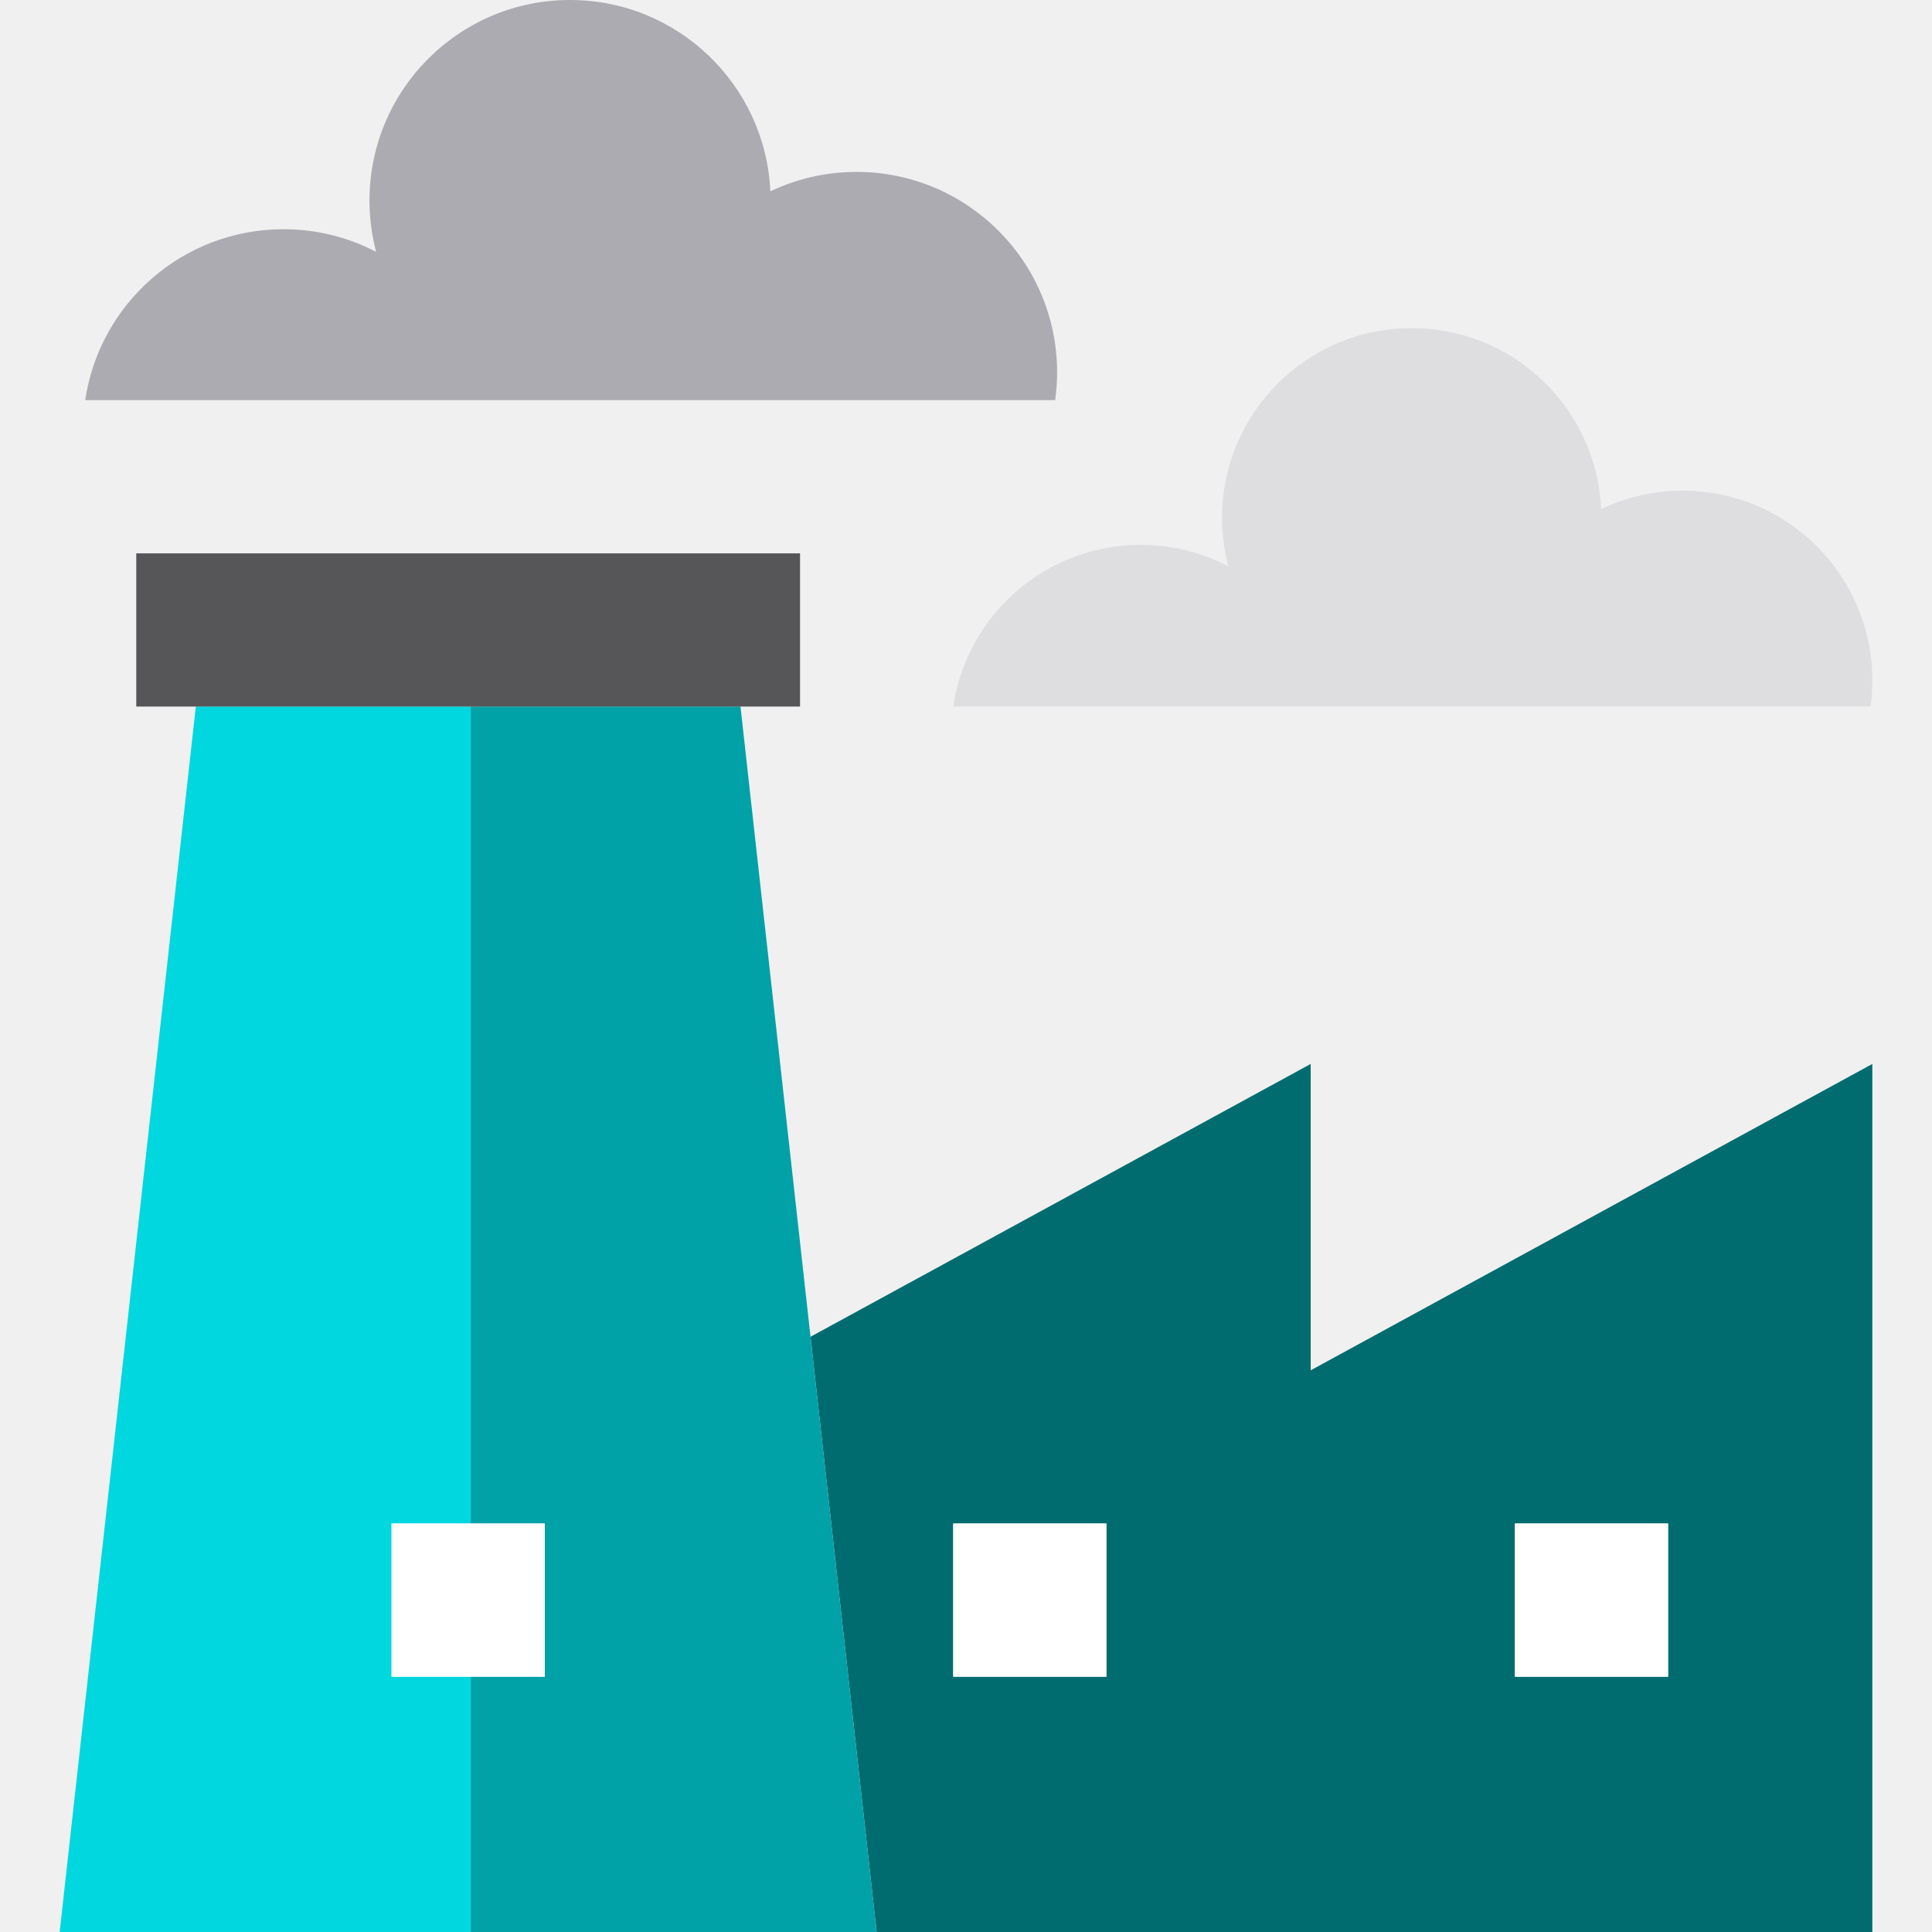
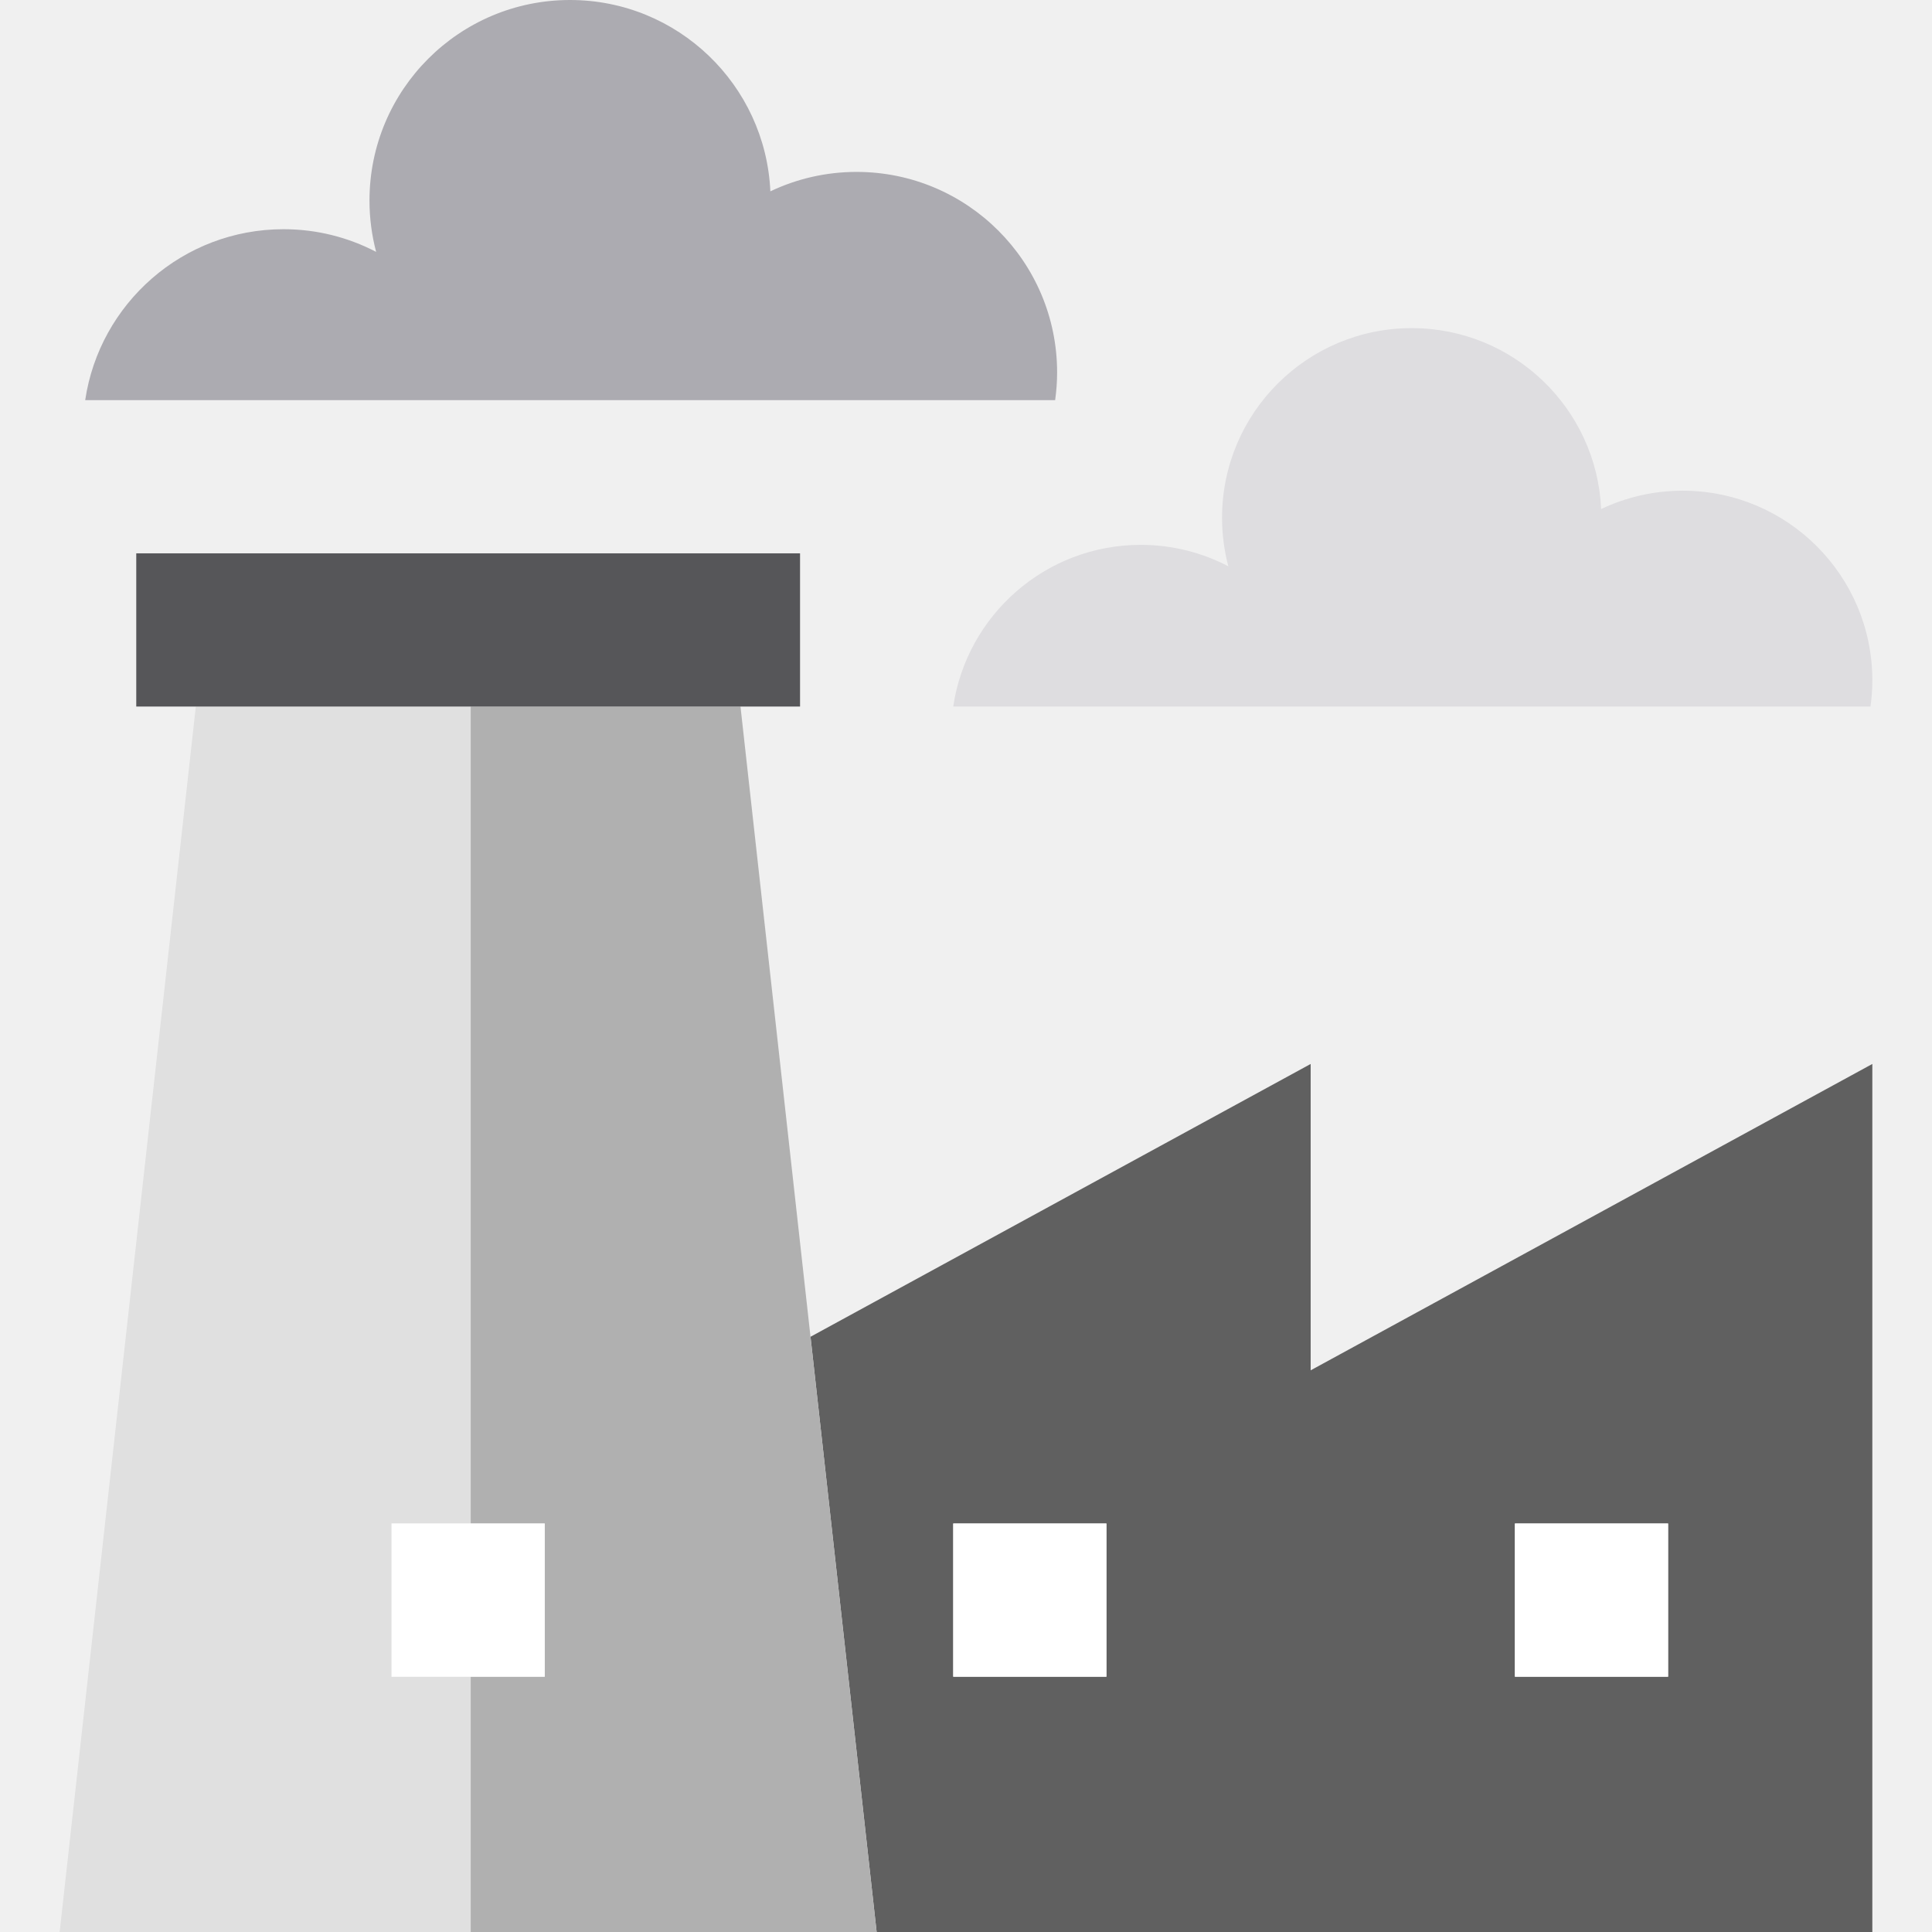
<svg xmlns="http://www.w3.org/2000/svg" version="1.1" id="Capa_1" x="0px" y="0px" viewBox="0 0 378.37 378.37" style="enable-background:new 0 0 378.37 378.37;" xml:space="preserve">
  <g id="XMLID_1325_">
    <path id="XMLID_1326_" style="fill:#DEDDE0;" d="M186.685,138.37H366.32c0.236-1.674,0.365-3.39,0.365-5.132   c0-20.512-16.625-37.138-37.147-37.138c-5.71,0-11.119,1.288-15.961,3.594c-0.893-19.722-17.154-35.433-37.101-35.433   c-20.511,0-37.146,16.627-37.146,37.143c0,3.288,0.435,6.474,1.233,9.501c-5.125-2.67-10.958-4.199-17.149-4.199   C204.766,106.706,189.338,120.458,186.685,138.37z" />
-     <path id="XMLID_1327_" style="fill:#006C70;" d="M256.685,208.37l-97.952,53.429l12.952,116.571h195v-170l-110,60V208.37z    M296.685,298.37h30v30h-30V298.37z M216.685,328.37h-30v-30h30V328.37z" />
-     <polygon id="XMLID_1331_" style="fill:#00D7DF;" points="76.685,328.37 76.685,298.37 92.185,298.37 92.185,138.372    38.351,138.372 11.685,378.37 92.185,378.37 92.185,328.37  " />
-     <polygon id="XMLID_1332_" style="fill:#00A1A7;" points="145.019,138.372 92.185,138.372 92.185,298.37 106.685,298.37    106.685,328.37 92.185,328.37 92.185,378.37 171.685,378.37 158.733,261.799  " />
+     <path id="XMLID_1327_" style="fill:#606060;" d="M256.685,208.37l-97.952,53.429l12.952,116.571h195v-170l-110,60V208.37z    M296.685,298.37h30v30h-30V298.37z M216.685,328.37h-30v-30h30V328.37z" />
+     <polygon id="XMLID_1331_" style="fill:#e0e0e0;" points="76.685,328.37 76.685,298.37 92.185,298.37 92.185,138.372    38.351,138.372 11.685,378.37 92.185,378.37 92.185,328.37  " />
+     <polygon id="XMLID_1332_" style="fill:#b0b0b0;" points="145.019,138.372 92.185,138.372 92.185,298.37 106.685,298.37    106.685,328.37 92.185,328.37 92.185,378.37 171.685,378.37 158.733,261.799  " />
    <path id="XMLID_1333_" style="fill:#ACABB1;" d="M207.029,72.945c0-21.693-17.585-39.278-39.278-39.278   c-6.043,0-11.765,1.369-16.88,3.806C149.927,16.62,132.727,0,111.639,0C89.946,0,72.361,17.586,72.361,39.278   c0,3.476,0.456,6.844,1.304,10.052c-5.427-2.831-11.593-4.441-18.138-4.441c-19.721,0-36.037,14.539-38.842,33.481h189.958   C206.89,76.596,207.029,74.789,207.029,72.945z" />
    <rect id="XMLID_1334_" x="186.685" y="298.37" style="fill:#FFFFFF;" width="30" height="30" />
    <rect id="XMLID_1335_" x="296.685" y="298.37" style="fill:#FFFFFF;" width="30" height="30" />
    <polygon id="XMLID_1336_" style="fill:#FFFFFF;" points="76.685,328.37 92.185,328.37 106.685,328.37 106.685,298.37    92.185,298.37 76.685,298.37  " />
    <polygon id="XMLID_1337_" style="fill:#565659;" points="145.019,138.372 156.685,138.372 156.685,108.372 26.685,108.372    26.685,138.372 38.351,138.372 92.185,138.372  " />
  </g>
  <g>
</g>
  <g>
</g>
  <g>
</g>
  <g>
</g>
  <g>
</g>
  <g>
</g>
  <g>
</g>
  <g>
</g>
  <g>
</g>
  <g>
</g>
  <g>
</g>
  <g>
</g>
  <g>
</g>
  <g>
</g>
  <g>
</g>
</svg>
